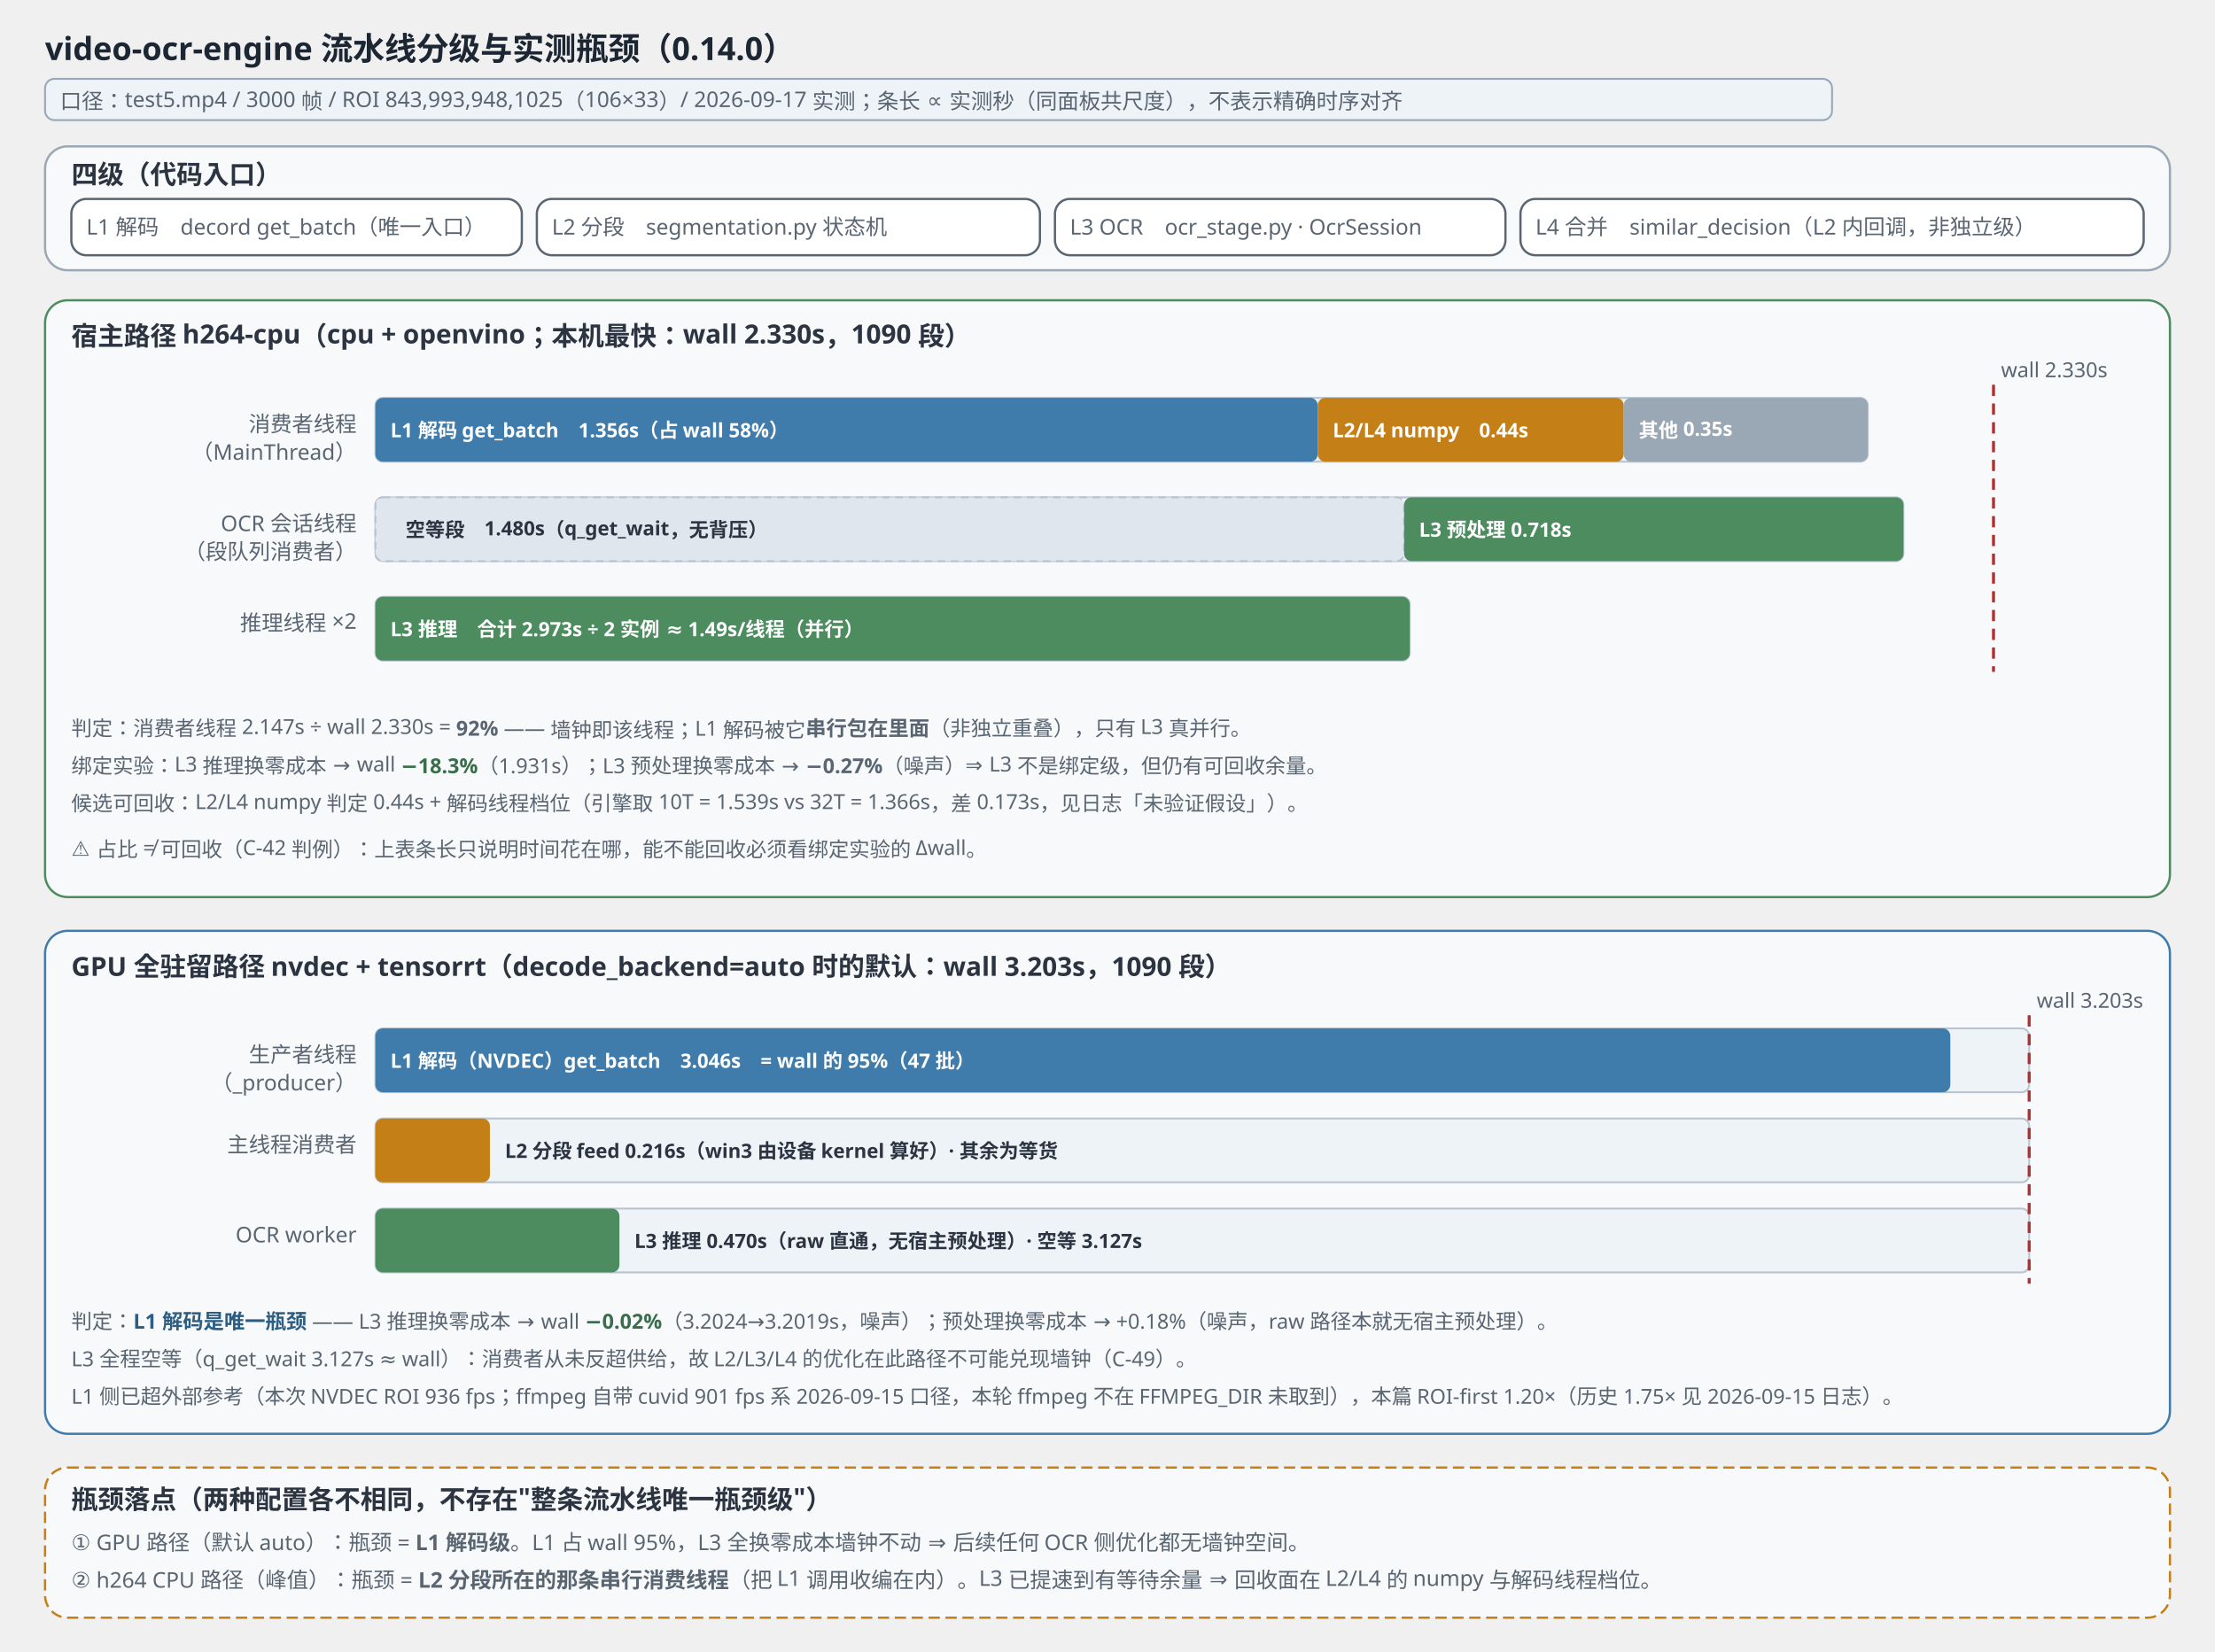
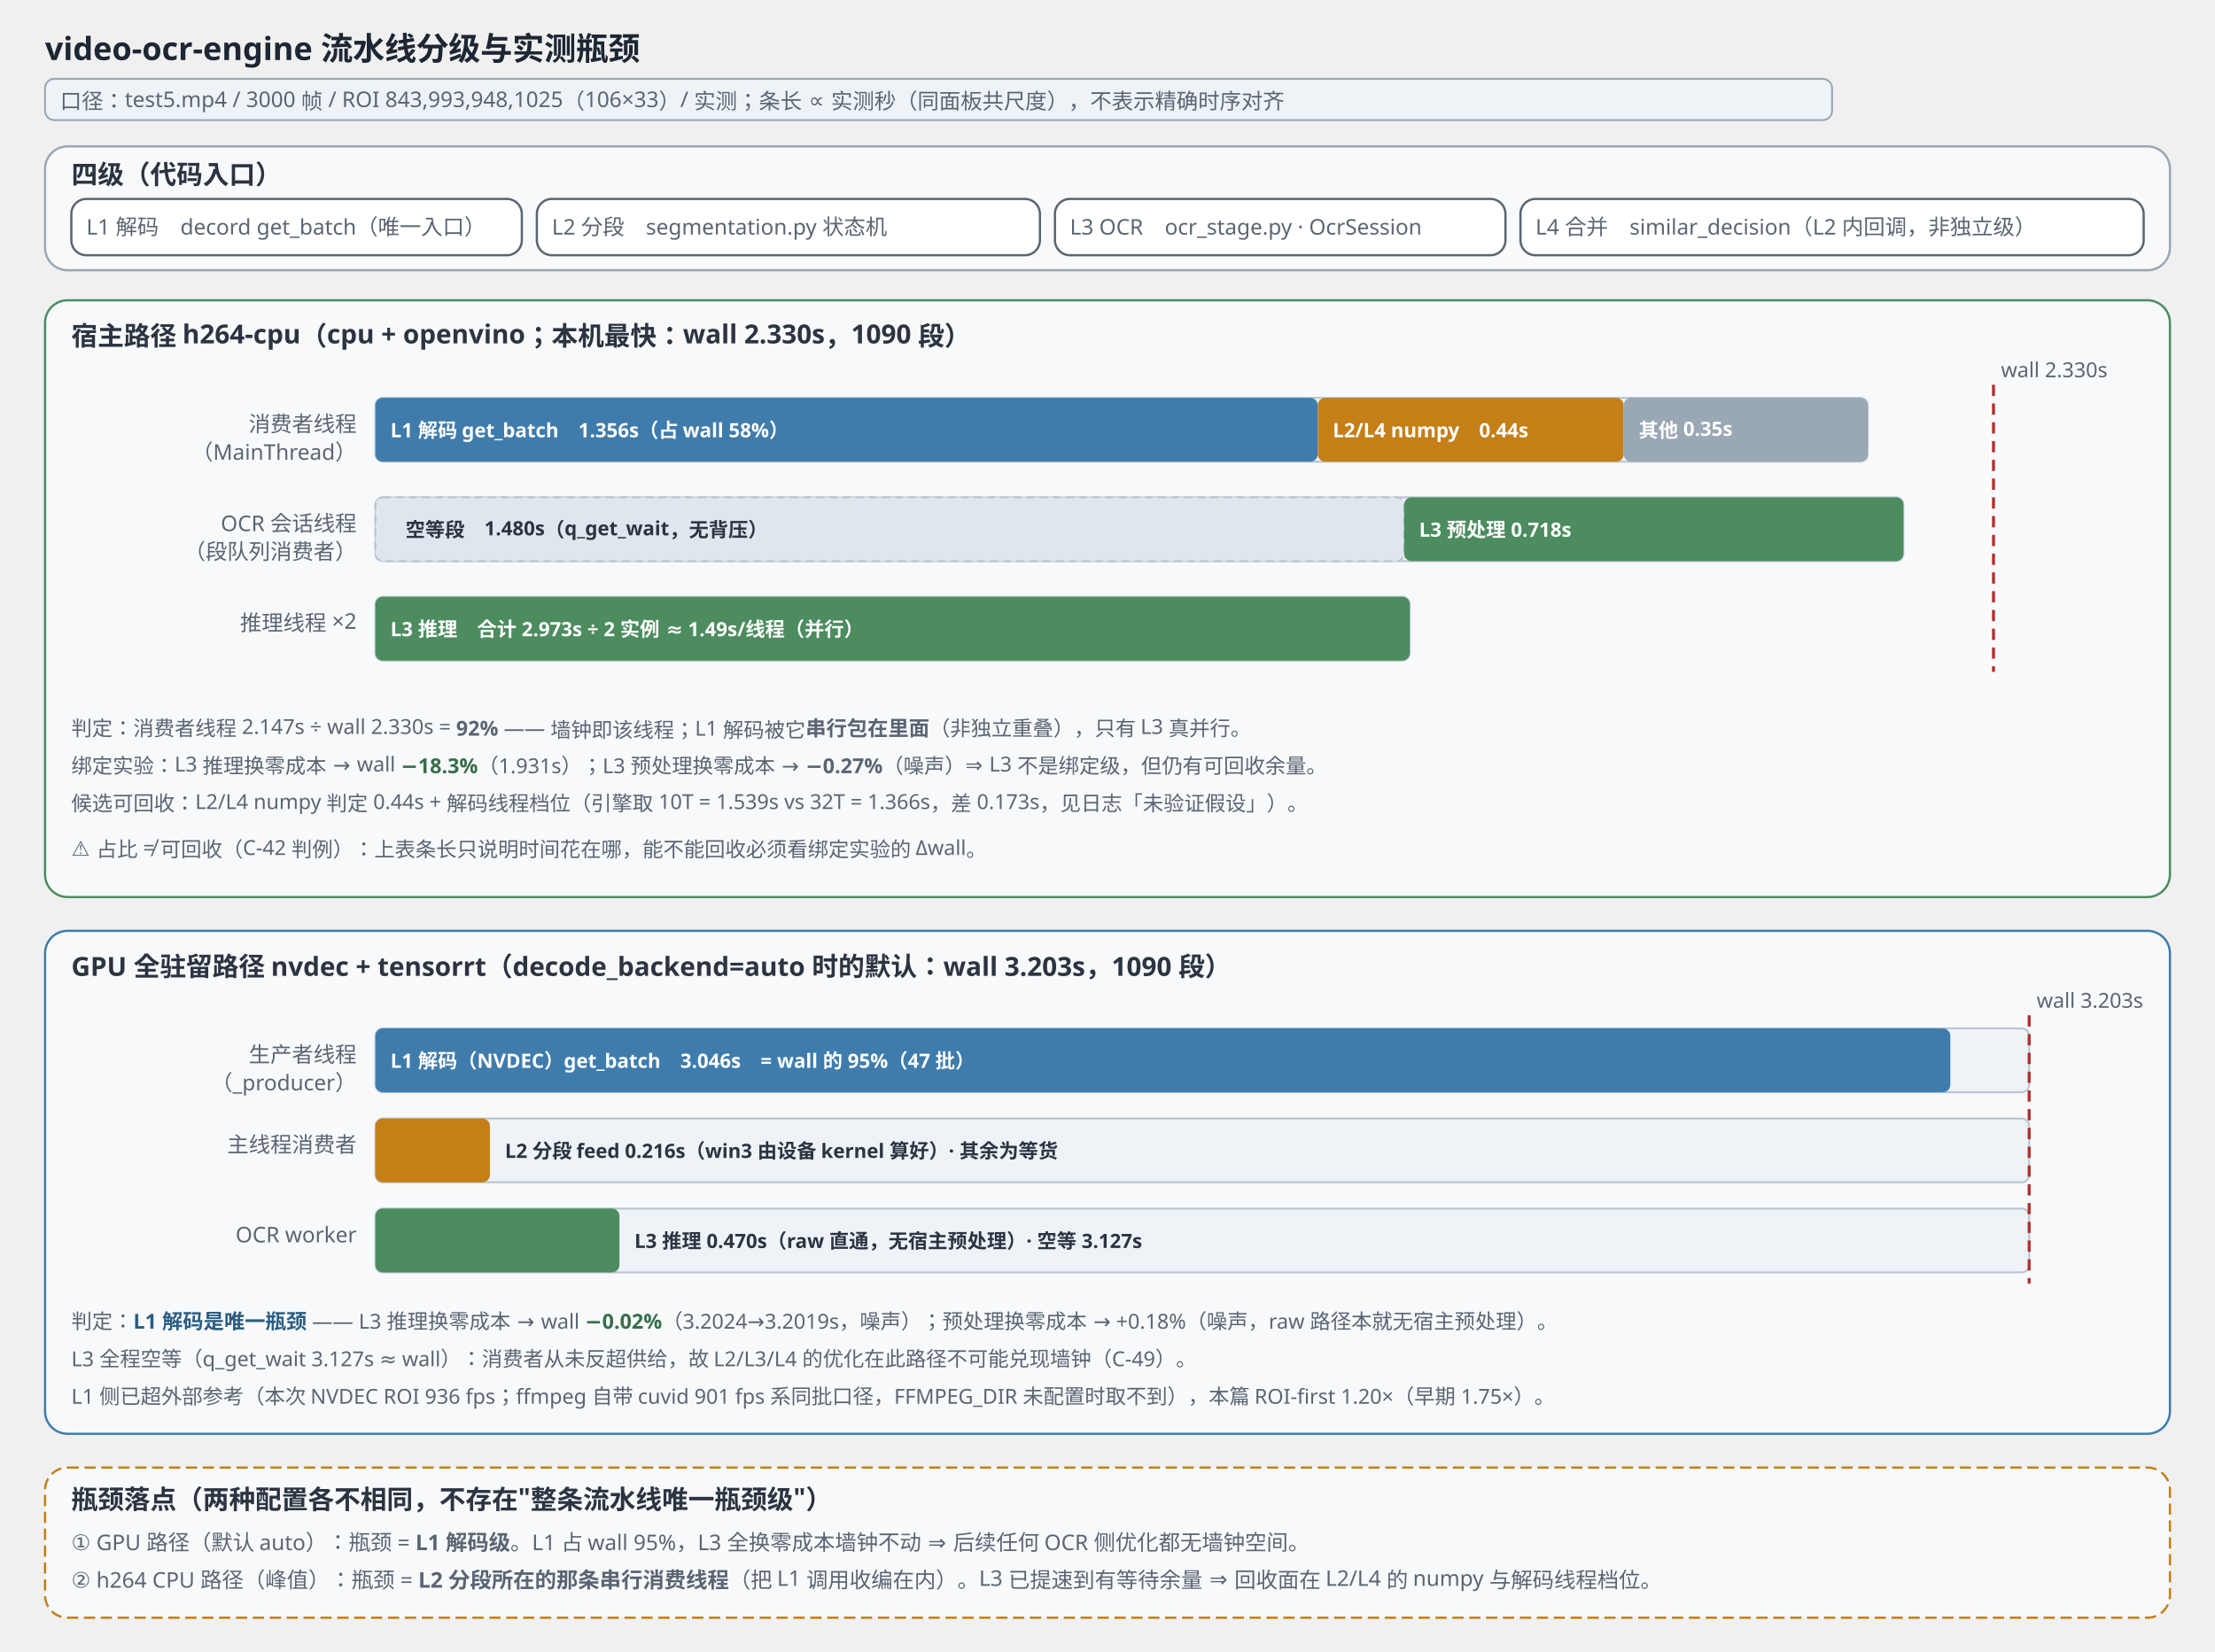
<svg xmlns="http://www.w3.org/2000/svg" width="1180" height="880" viewBox="0 0 1180 880" font-family="'Segoe UI','Microsoft YaHei',sans-serif">
  <defs>
    <style>
      .box { fill:#ffffff; stroke:#5a6572; stroke-width:1.2; rx:8; }
      .grp { fill:#f7f9fb; stroke:#9aa7b4; stroke-width:1.2; rx:12; }
      .lbl { fill:#2b3440; font-size:14px; font-weight:600; }
      .sub { fill:#5a6572; font-size:11.5px; }
      .code { fill:#8a5a00; font-size:11px; font-family:Consolas,monospace; }
      .title { fill:#1d2733; font-size:17px; font-weight:700; }
      .badge { fill:#eef3f8; stroke:#9aa7b4; rx:5; }
      .lane { fill:#eef3f8; stroke:#b9c4d0; stroke-width:1; rx:4; }
      .b-dec { fill:#3f7cac; rx:4; }
      .b-seg { fill:#c47f17; rx:4; }
      .b-oth { fill:#9aa7b4; rx:4; }
      .b-idle { fill:#dfe6ee; stroke:#b9c4d0; stroke-width:1; stroke-dasharray:4 3; rx:4; }
      .b-ocr { fill:#4c8c5f; rx:4; }
      .bt { fill:#ffffff; font-size:10.5px; font-weight:600; }
      .bt-d { fill:#2b3440; font-size:10.5px; font-weight:600; }
      .wall { stroke:#b03030; stroke-width:1.6; stroke-dasharray:6 4; }
      .note { fill:#5a6572; font-size:11px; }
    </style>
  </defs>
-   <text x="24" y="32" class="title">video-ocr-engine 流水线分级与实测瓶颈（0.14.0）</text>
+   <text x="24" y="32" class="title">video-ocr-engine 流水线分级与实测瓶颈</text>
  <rect x="24" y="42" width="952" height="22" class="badge" />
-   <text x="32" y="58" class="sub">口径：test5.mp4 / 3000 帧 / ROI 843,993,948,1025（106×33）/ 2026-09-17 实测；条长 ∝ 实测秒（同面板共尺度），不表示精确时序对齐</text>
+   <text x="32" y="58" class="sub">口径：test5.mp4 / 3000 帧 / ROI 843,993,948,1025（106×33）/ 实测；条长 ∝ 实测秒（同面板共尺度），不表示精确时序对齐</text>
  <rect x="24" y="78" width="1132" height="66" class="grp" />
  <text x="38" y="98" class="lbl" font-size="12.5">四级（代码入口）</text>
  <rect x="38" y="106" width="240" height="30" class="box" />
  <text x="46" y="125" class="sub" font-size="11">L1 解码　decord get_batch（唯一入口）</text>
  <rect x="286" y="106" width="268" height="30" class="box" />
  <text x="294" y="125" class="sub" font-size="11">L2 分段　segmentation.py 状态机</text>
  <rect x="562" y="106" width="240" height="30" class="box" />
  <text x="570" y="125" class="sub" font-size="11">L3 OCR　ocr_stage.py · OcrSession</text>
  <rect x="810" y="106" width="332" height="30" class="box" />
  <text x="818" y="125" class="sub" font-size="11">L4 合并　similar_decision（L2 内回调，非独立级）</text>
  <rect x="24" y="160" width="1132" height="318" class="grp" style="stroke:#4c8c5f" />
  <text x="38" y="184" class="lbl" fill="#386e49">宿主路径 h264-cpu（cpu + openvino；本机最快：wall 2.330s，1090 段）</text>
  <text x="190" y="230" text-anchor="end" class="sub" font-size="11.5">消费者线程</text>
  <text x="190" y="245" text-anchor="end" class="sub" font-size="10.5">（MainThread）</text>
  <rect x="200" y="212" width="795" height="34" class="lane" />
  <rect x="200" y="212" width="502" height="34" class="b-dec" />
  <text x="208" y="233" class="bt">L1 解码 get_batch　1.356s（占 wall 58%）</text>
  <rect x="702" y="212" width="163" height="34" class="b-seg" />
  <text x="710" y="233" class="bt">L2/L4 numpy　0.44s</text>
  <rect x="865" y="212" width="130" height="34" class="b-oth" />
  <text x="873" y="233" class="bt">其他 0.35s</text>
  <text x="190" y="283" text-anchor="end" class="sub" font-size="11.5">OCR 会话线程</text>
  <text x="190" y="298" text-anchor="end" class="sub" font-size="10.5">（段队列消费者）</text>
  <rect x="200" y="265" width="814" height="34" class="lane" />
  <rect x="200" y="265" width="548" height="34" class="b-idle" />
  <text x="216" y="286" class="bt-d">空等段　1.480s（q_get_wait，无背压）</text>
  <rect x="748" y="265" width="266" height="34" class="b-ocr" />
  <text x="756" y="286" class="bt">L3 预处理 0.718s</text>
  <text x="190" y="336" text-anchor="end" class="sub" font-size="11.5">推理线程 ×2</text>
  <rect x="200" y="318" width="551" height="34" class="lane" />
  <rect x="200" y="318" width="551" height="34" class="b-ocr" />
  <text x="208" y="339" class="bt">L3 推理　合计 2.973s ÷ 2 实例 ≈ 1.49s/线程（并行）</text>
  <line x1="1062" y1="205" x2="1062" y2="358" class="wall" />
  <text x="1066" y="201" class="note" fill="#b03030" font-size="10.5">wall 2.330s</text>
  <text x="38" y="392" class="note">判定：消费者线程 2.147s ÷ wall 2.330s = <tspan font-weight="700">92%</tspan> —— 墙钟即该线程；L1 解码被它<tspan font-weight="700">串行包在里面</tspan>（非独立重叠），只有 L3 真并行。</text>
  <text x="38" y="412" class="note">绑定实验：L3 推理换零成本 → wall <tspan font-weight="700" fill="#386e49">−18.3%</tspan>（1.931s）；L3 预处理换零成本 → <tspan font-weight="700">−0.27%</tspan>（噪声）⇒ L3 不是绑定级，但仍有可回收余量。</text>
  <text x="38" y="432" class="note">候选可回收：L2/L4 numpy 判定 0.44s + 解码线程档位（引擎取 10T = 1.539s vs 32T = 1.366s，差 0.173s，见日志「未验证假设」）。</text>
  <text x="38" y="456" class="note" fill="#8a5a00">⚠ 占比 ≠ 可回收（C-42 判例）：上表条长只说明时间花在哪，能不能回收必须看绑定实验的 Δwall。</text>
  <rect x="24" y="496" width="1132" height="268" class="grp" style="stroke:#3f7cac" />
  <text x="38" y="520" class="lbl" fill="#2c5d82">GPU 全驻留路径 nvdec + tensorrt（decode_backend=auto 时的默认：wall 3.203s，1090 段）</text>
  <text x="190" y="566" text-anchor="end" class="sub" font-size="11.5">生产者线程</text>
  <text x="190" y="581" text-anchor="end" class="sub" font-size="10.5">（_producer）</text>
  <rect x="200" y="548" width="881" height="34" class="lane" />
  <rect x="200" y="548" width="839" height="34" class="b-dec" />
  <text x="208" y="569" class="bt">L1 解码（NVDEC）get_batch　3.046s　= wall 的 95%（47 批）</text>
  <text x="190" y="614" text-anchor="end" class="sub" font-size="11.5">主线程消费者</text>
  <rect x="200" y="596" width="881" height="34" class="lane" />
  <rect x="200" y="596" width="61" height="34" class="b-seg" />
  <text x="269" y="617" class="bt-d">L2 分段 feed 0.216s（win3 由设备 kernel 算好）· 其余为等货</text>
  <text x="190" y="662" text-anchor="end" class="sub" font-size="11.5">OCR worker</text>
  <rect x="200" y="644" width="881" height="34" class="lane" />
  <rect x="200" y="644" width="130" height="34" class="b-ocr" />
  <text x="338" y="665" class="bt-d">L3 推理 0.470s（raw 直通，无宿主预处理）· 空等 3.127s</text>
  <line x1="1081" y1="541" x2="1081" y2="684" class="wall" />
  <text x="1085" y="537" class="note" fill="#b03030" font-size="10.5">wall 3.203s</text>
  <text x="38" y="708" class="note">判定：<tspan font-weight="700" fill="#2c5d82">L1 解码是唯一瓶颈</tspan> —— L3 推理换零成本 → wall <tspan font-weight="700" fill="#386e49">−0.02%</tspan>（3.2024→3.2019s，噪声）；预处理换零成本 → +0.18%（噪声，raw 路径本就无宿主预处理）。</text>
  <text x="38" y="728" class="note">L3 全程空等（q_get_wait 3.127s ≈ wall）：消费者从未反超供给，故 L2/L3/L4 的优化在此路径不可能兑现墙钟（C-49）。</text>
-   <text x="38" y="748" class="note">L1 侧已超外部参考（本次 NVDEC ROI 936 fps；ffmpeg 自带 cuvid 901 fps 系 2026-09-15 口径，本轮 ffmpeg 不在 FFMPEG_DIR 未取到），本篇 ROI-first 1.20×（历史 1.75× 见 2026-09-15 日志）。</text>
+   <text x="38" y="748" class="note">L1 侧已超外部参考（本次 NVDEC ROI 936 fps；ffmpeg 自带 cuvid 901 fps 系同批口径，FFMPEG_DIR 未配置时取不到），本篇 ROI-first 1.20×（早期 1.75×）。</text>
  <rect x="24" y="782" width="1132" height="80" class="grp" style="stroke:#c47f17;stroke-dasharray:6 3" />
  <text x="38" y="804" class="lbl" fill="#8a5a00" font-size="13">瓶颈落点（两种配置各不相同，不存在"整条流水线唯一瓶颈级"）</text>
  <text x="38" y="826" class="sub">① GPU 路径（默认 auto）：瓶颈 = <tspan font-weight="700">L1 解码级</tspan>。L1 占 wall 95%，L3 全换零成本墙钟不动 ⇒ 后续任何 OCR 侧优化都无墙钟空间。</text>
  <text x="38" y="846" class="sub">② h264 CPU 路径（峰值）：瓶颈 = <tspan font-weight="700">L2 分段所在的那条串行消费线程</tspan>（把 L1 调用收编在内）。L3 已提速到有等待余量 ⇒ 回收面在 L2/L4 的 numpy 与解码线程档位。</text>
</svg>
